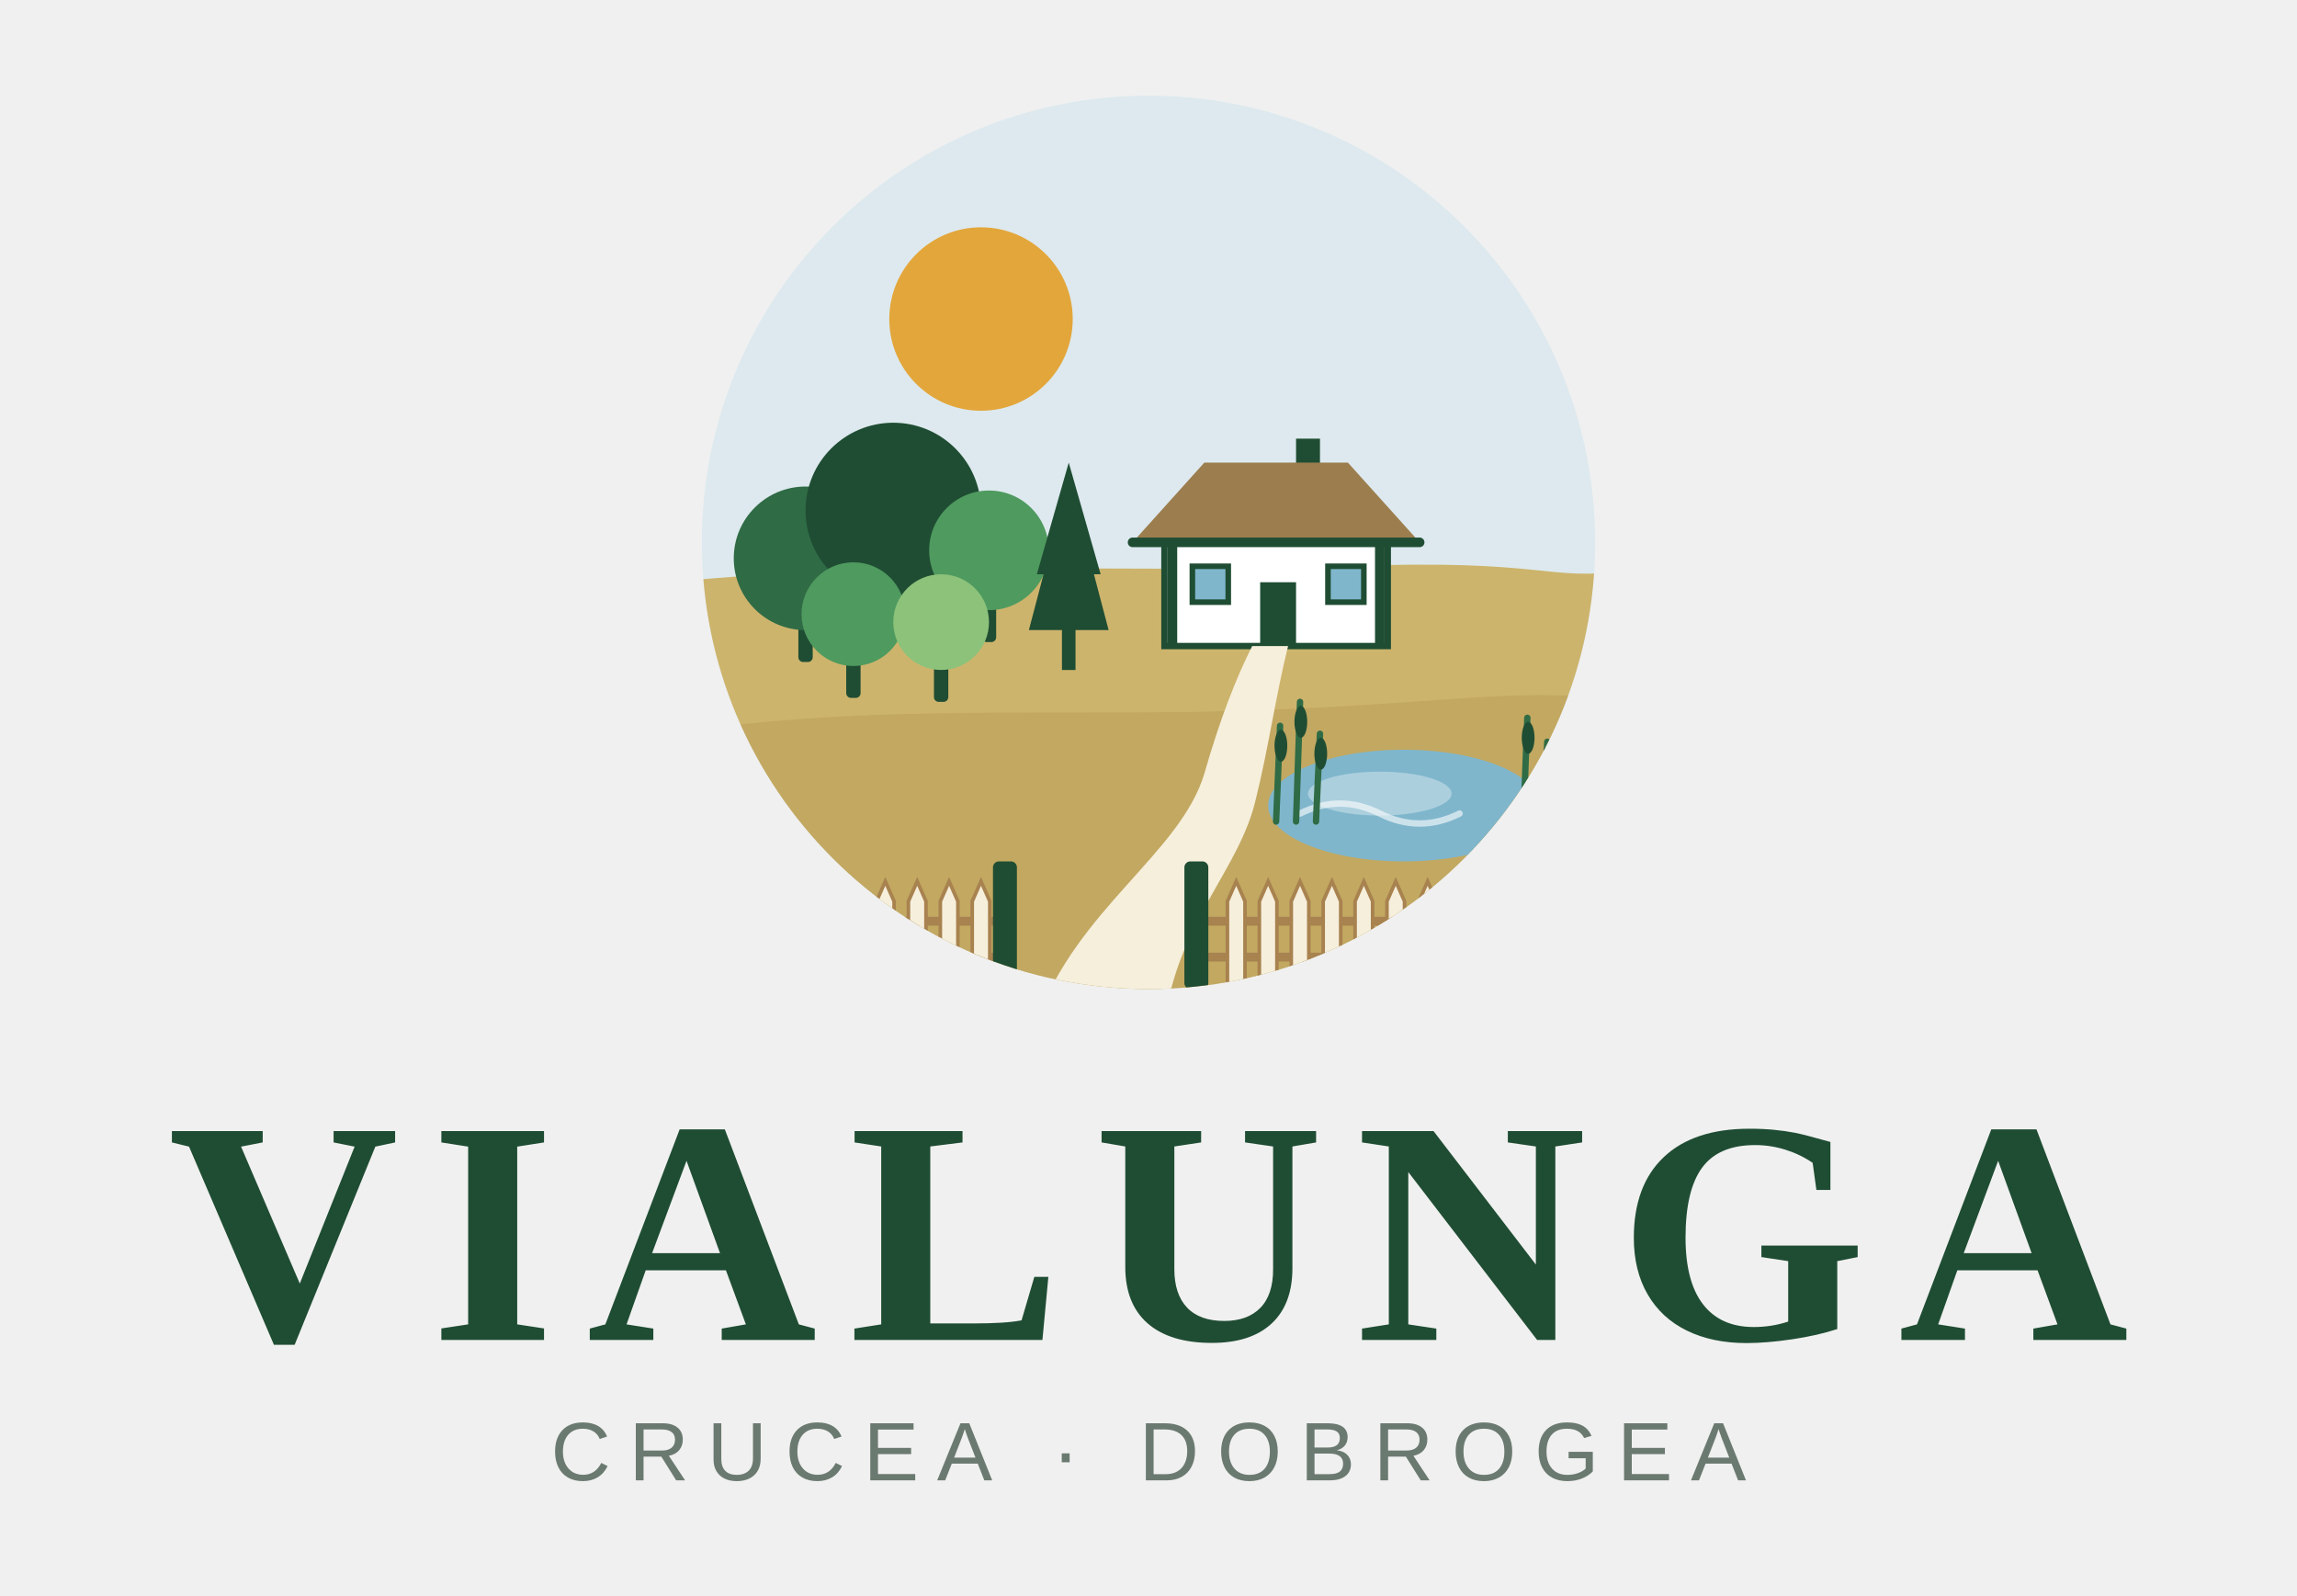
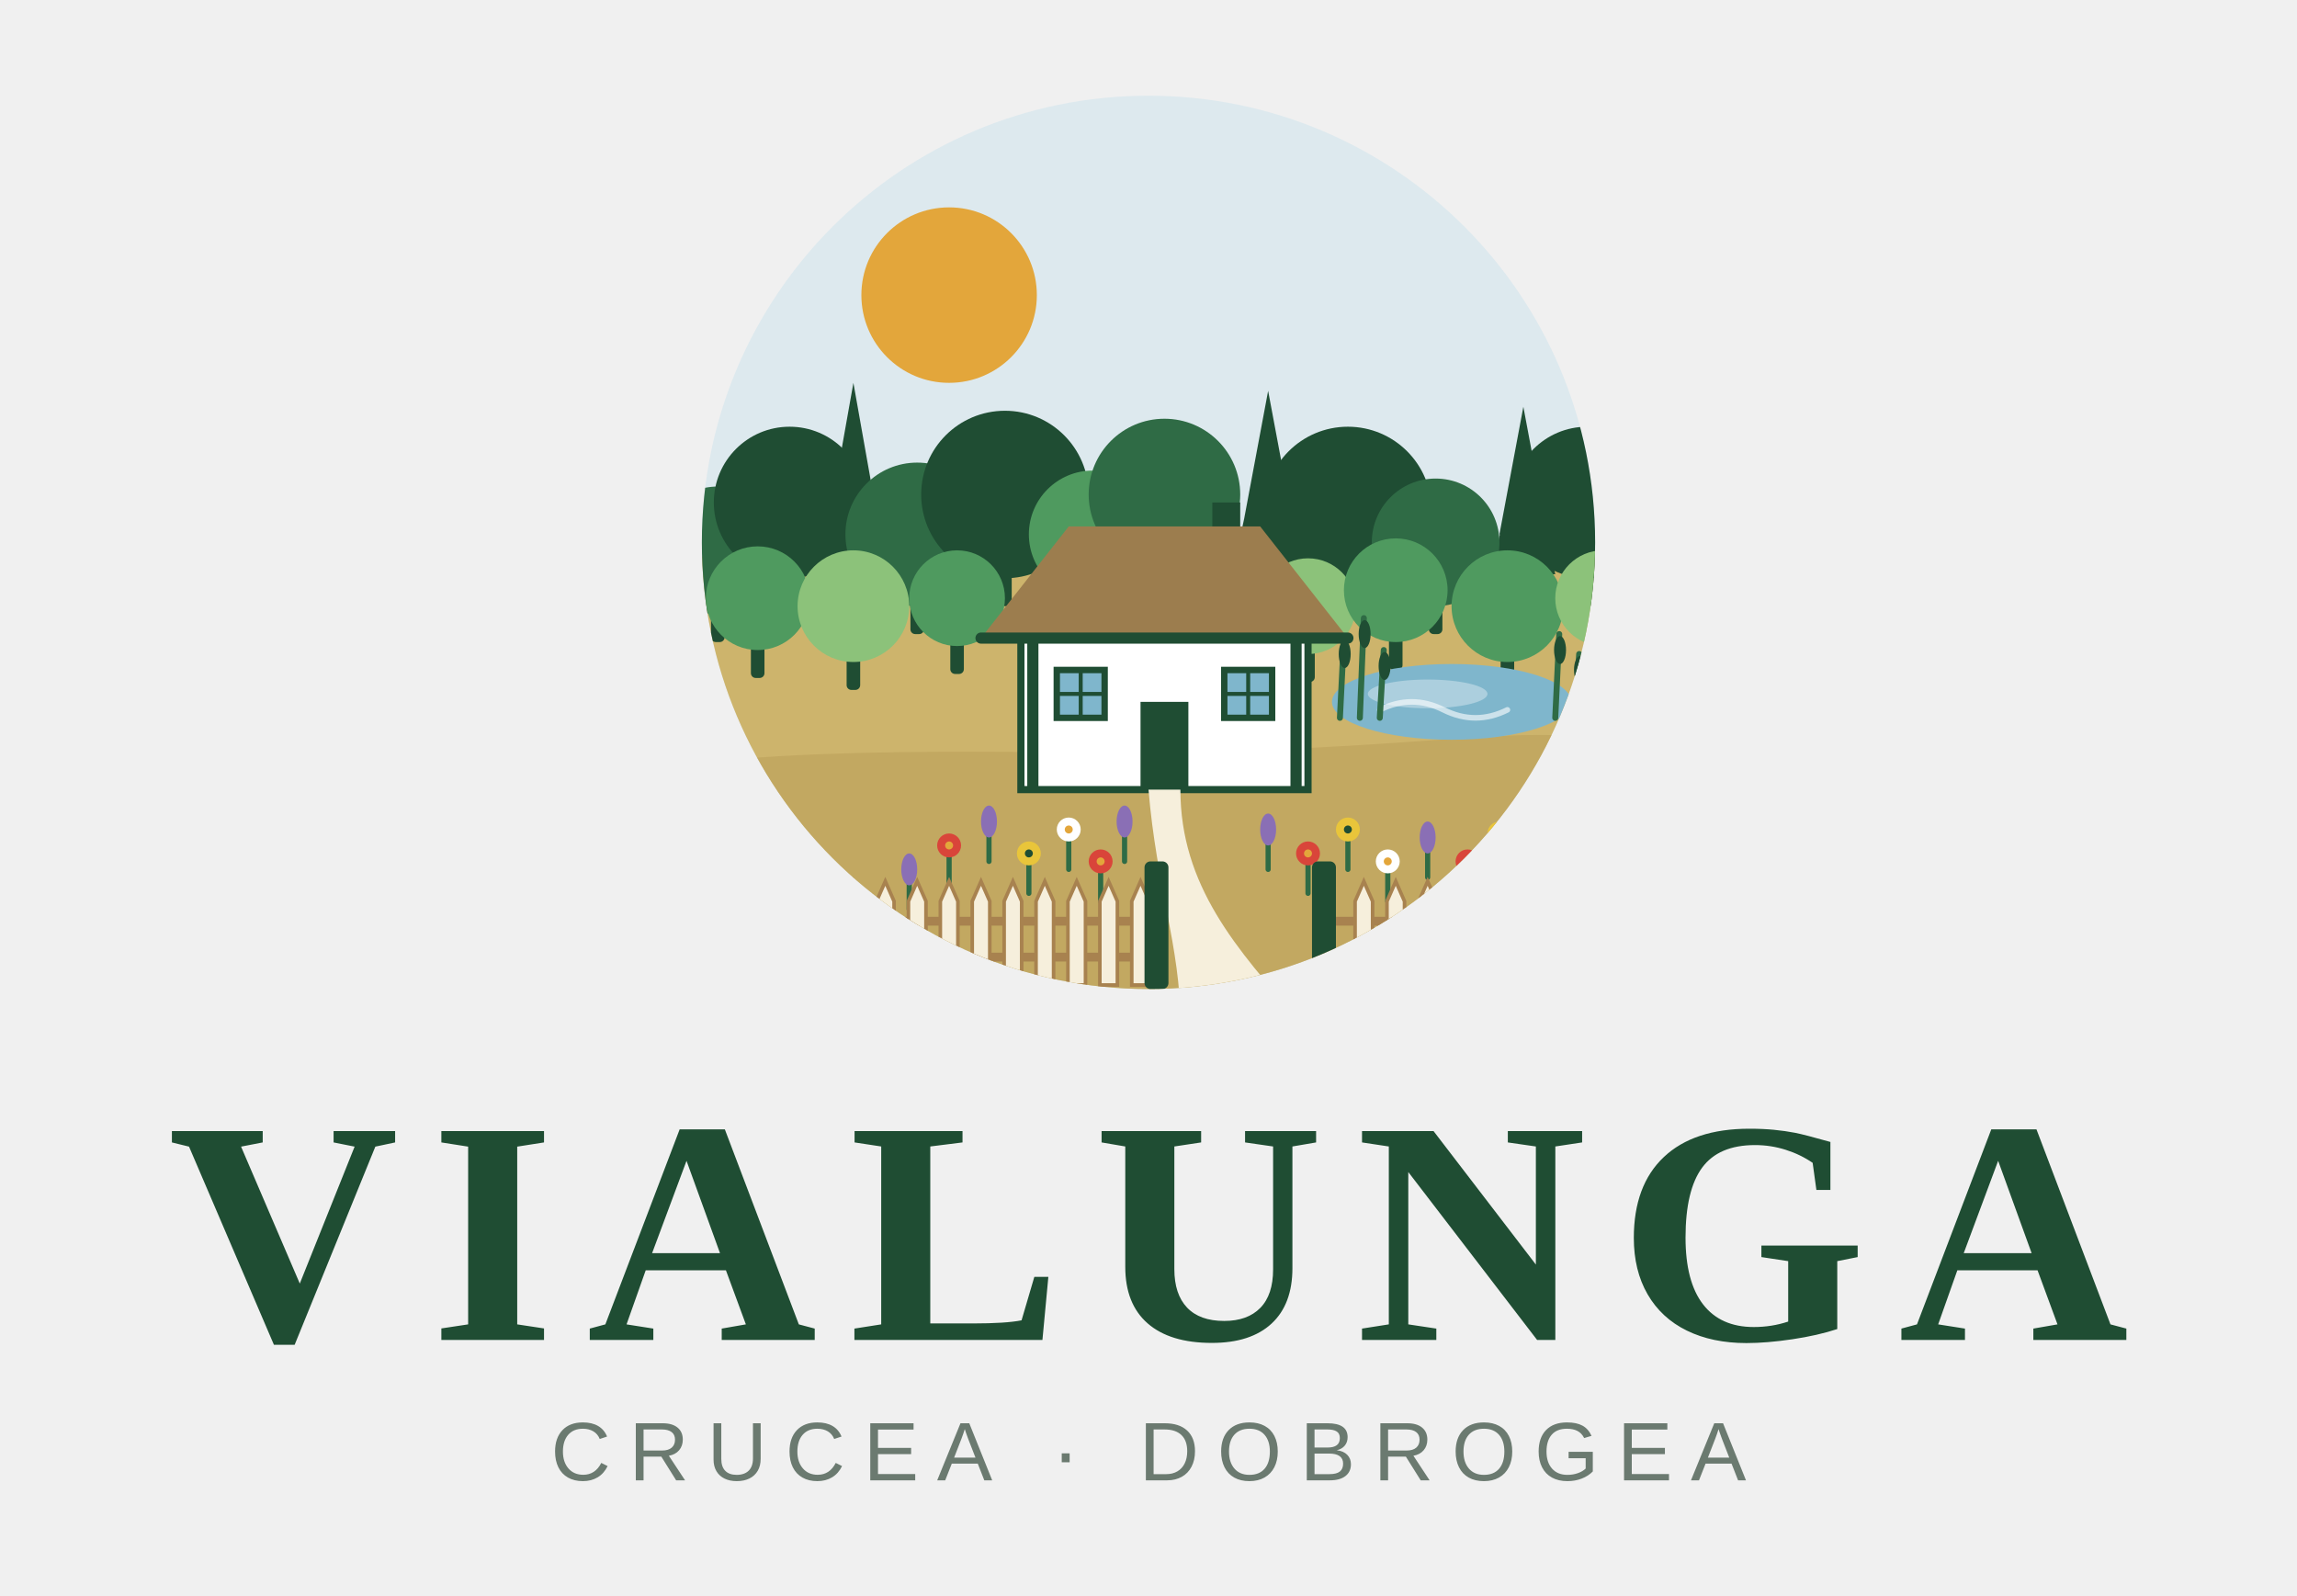
<svg xmlns="http://www.w3.org/2000/svg" viewBox="0 0 720 500" width="720" height="500">
  <g transform="translate(210.0 20) scale(1.25)">
    <defs>
      <clipPath id="disc">
        <circle cx="120" cy="120" r="112" />
      </clipPath>
    </defs>
    <circle cx="120" cy="120" r="112" fill="#dde9ee" />
    <g clip-path="url(#disc)">
-       <circle cx="78" cy="64" r="23" fill="#e3a63b" />
-       <path d="M0 130 C 60 124, 120 128, 170 126 S 220 130, 240 127 L240 240 L0 240 Z" fill="#cdb46c" />
-       <path d="M0 168 C 50 160, 100 164, 150 162 S 215 156, 240 160 L240 240 L0 240 Z" fill="#b89b55" opacity=".5" />
-       <rect x="157" y="94" width="6" height="12" fill="#1f4d33" />
-       <rect x="124" y="118" width="56" height="28" fill="#ffffff" stroke="#1f4d33" stroke-width="1.6" />
-       <path d="M116 120 L188 120 L170 100 L134 100 Z" fill="#9c7d4e" />
-       <path d="M116 120 L188 120" stroke="#1f4d33" stroke-width="2.4" stroke-linecap="round" />
-       <rect x="131" y="126" width="9" height="9" fill="#7fb6cc" stroke="#1f4d33" stroke-width="1.4" />
-       <rect x="165" y="126" width="9" height="9" fill="#7fb6cc" stroke="#1f4d33" stroke-width="1.4" />
-       <rect x="148" y="130" width="9" height="16" fill="#1f4d33" />
-       <rect x="124.8" y="120" width="2.4" height="26" fill="#1f4d33" />
-       <rect x="176.8" y="120" width="2.4" height="26" fill="#1f4d33" />
-       <ellipse cx="184" cy="186" rx="34" ry="14" fill="#7fb6cc" />
-       <ellipse cx="178" cy="183" rx="18" ry="5.5" fill="#ffffff" opacity=".35" />
-       <path d="M158 188 q 10 -5 20 0 t 20 0" fill="none" stroke="#ffffff" stroke-width="1.6" opacity=".6" stroke-linecap="round" />
-       <path d="M152 190 L153 166" stroke="#2f6b45" stroke-width="1.6" stroke-linecap="round" />
-       <ellipse cx="153.2" cy="171" rx="1.6" ry="4" fill="#1f4d33" />
-       <path d="M157 190 L158 160" stroke="#2f6b45" stroke-width="1.6" stroke-linecap="round" />
-       <ellipse cx="158.2" cy="165" rx="1.6" ry="4" fill="#1f4d33" />
-       <path d="M162 190 L163 168" stroke="#2f6b45" stroke-width="1.6" stroke-linecap="round" />
-       <ellipse cx="163.2" cy="173" rx="1.6" ry="4" fill="#1f4d33" />
-       <path d="M214 190 L215 164" stroke="#2f6b45" stroke-width="1.6" stroke-linecap="round" />
-       <ellipse cx="215.2" cy="169" rx="1.6" ry="4" fill="#1f4d33" />
-       <path d="M219 190 L220 170" stroke="#2f6b45" stroke-width="1.6" stroke-linecap="round" />
-       <ellipse cx="220.2" cy="175" rx="1.6" ry="4" fill="#1f4d33" />
-       <path d="M 92 240 C 102 212, 128 198, 134 178 C 138 164, 142 154, 146 146 L 155 146 C 152 158, 150 172, 147 184 C 143 202, 128 214, 124 240 Z" fill="#f6efdc" />
-       <rect x="32.2" y="136" width="3.6" height="14" rx="1.2" fill="#1f4d33" />
-       <circle cx="34" cy="124" r="18" fill="#2f6b45" />
-       <rect x="54.2" y="128" width="3.6" height="14" rx="1.2" fill="#1f4d33" />
-       <circle cx="56" cy="112" r="22" fill="#1f4d33" />
-       <rect x="78.2" y="131" width="3.6" height="14" rx="1.2" fill="#1f4d33" />
-       <circle cx="80" cy="122" r="15" fill="#4f9a5f" />
-       <rect x="44.2" y="145" width="3.6" height="14" rx="1.2" fill="#1f4d33" />
-       <circle cx="46" cy="138" r="13" fill="#4f9a5f" />
-       <rect x="66.2" y="146" width="3.6" height="14" rx="1.2" fill="#1f4d33" />
-       <circle cx="68" cy="140" r="12" fill="#8cc27a" />
-       <path d="M90 142 L100 104 L110 142 Z M92 128 L100 100 L108 128 Z" fill="#1f4d33" />
-       <rect x="98.3" y="140" width="3.4" height="12" fill="#1f4d33" />
-       <path d="M0 215 L84 215 M132 215 L240 215" stroke="#a8824f" stroke-width="2.2" />
-       <path d="M0 224 L84 224 M132 224 L240 224" stroke="#a8824f" stroke-width="2.2" />
+       <circle cx="70" cy="58" r="22" fill="#e3a63b" />
+       <path d="M0 124 C 60 120, 120 124, 170 122 S 220 126, 240 123 L240 240 L0 240 Z" fill="#cdb46c" />
+       <path d="M0 176 C 50 170, 100 174, 150 172 S 215 166, 240 170 L240 240 L0 240 Z" fill="#b89b55" opacity=".5" />
+       <path d="M37 128 L46 84 L55 128 Z M39.25 118 L46 80 L52.75 118 Z" fill="#1f4d33" />
+       <path d="M141 128 L150 86 L159 128 Z M143.25 118 L150 82 L156.75 118 Z" fill="#1f4d33" />
+       <path d="M206 128 L214 90 L222 128 Z M208.0 118 L214 86 L220.0 118 Z" fill="#1f4d33" />
+       <rect x="10.3" y="132" width="3.4" height="13" rx="1.2" fill="#1f4d33" />
+       <circle cx="12" cy="122" r="16" fill="#2f6b45" />
+       <rect x="28.3" y="123" width="3.4" height="13" rx="1.2" fill="#1f4d33" />
+       <circle cx="30" cy="110" r="19" fill="#1f4d33" />
+       <rect x="60.3" y="130" width="3.4" height="13" rx="1.2" fill="#1f4d33" />
+       <circle cx="62" cy="118" r="18" fill="#2f6b45" />
+       <rect x="82.3" y="123" width="3.4" height="13" rx="1.2" fill="#1f4d33" />
+       <circle cx="84" cy="108" r="21" fill="#1f4d33" />
+       <rect x="104.3" y="128" width="3.4" height="13" rx="1.2" fill="#1f4d33" />
+       <circle cx="106" cy="118" r="16" fill="#4f9a5f" />
+       <rect x="122.3" y="121" width="3.4" height="13" rx="1.2" fill="#1f4d33" />
+       <circle cx="124" cy="108" r="19" fill="#2f6b45" />
+       <rect x="168.3" y="127" width="3.4" height="13" rx="1.2" fill="#1f4d33" />
+       <circle cx="170" cy="112" r="21" fill="#1f4d33" />
+       <rect x="190.3" y="130" width="3.4" height="13" rx="1.2" fill="#1f4d33" />
+       <circle cx="192" cy="120" r="16" fill="#2f6b45" />
+       <rect x="228.3" y="123" width="3.4" height="13" rx="1.2" fill="#1f4d33" />
+       <circle cx="230" cy="110" r="19" fill="#1f4d33" />
+       <rect x="20.3" y="141" width="3.4" height="13" rx="1.2" fill="#1f4d33" />
+       <circle cx="22" cy="134" r="13" fill="#4f9a5f" />
+       <rect x="44.3" y="144" width="3.4" height="13" rx="1.2" fill="#1f4d33" />
+       <circle cx="46" cy="136" r="14" fill="#8cc27a" />
+       <rect x="70.3" y="140" width="3.4" height="13" rx="1.2" fill="#1f4d33" />
+       <circle cx="72" cy="134" r="12" fill="#4f9a5f" />
+       <rect x="138.3" y="139" width="3.4" height="13" rx="1.2" fill="#1f4d33" />
+       <circle cx="140" cy="132" r="13" fill="#4f9a5f" />
+       <rect x="158.3" y="142" width="3.4" height="13" rx="1.2" fill="#1f4d33" />
+       <circle cx="160" cy="136" r="12" fill="#8cc27a" />
+       <rect x="180.3" y="139" width="3.4" height="13" rx="1.2" fill="#1f4d33" />
+       <circle cx="182" cy="132" r="13" fill="#4f9a5f" />
+       <rect x="208.3" y="144" width="3.4" height="13" rx="1.2" fill="#1f4d33" />
+       <circle cx="210" cy="136" r="14" fill="#4f9a5f" />
+       <rect x="232.3" y="140" width="3.4" height="13" rx="1.2" fill="#1f4d33" />
+       <circle cx="234" cy="134" r="12" fill="#8cc27a" />
+       <ellipse cx="196" cy="160" rx="30" ry="9.5" fill="#7fb6cc" />
+       <ellipse cx="190" cy="158" rx="15" ry="3.6" fill="#ffffff" opacity=".35" />
+       <path d="M178 162 q 8 -4 16 0 t 16 0" fill="none" stroke="#ffffff" stroke-width="1.4" opacity=".6" stroke-linecap="round" />
+       <path d="M168 164 L169 144" stroke="#2f6b45" stroke-width="1.5" stroke-linecap="round" />
+       <ellipse cx="169.2" cy="148" rx="1.5" ry="3.5" fill="#1f4d33" />
+       <path d="M173 164 L174 139" stroke="#2f6b45" stroke-width="1.5" stroke-linecap="round" />
+       <ellipse cx="174.2" cy="143" rx="1.5" ry="3.5" fill="#1f4d33" />
+       <path d="M178 164 L179 147" stroke="#2f6b45" stroke-width="1.5" stroke-linecap="round" />
+       <ellipse cx="179.2" cy="151" rx="1.5" ry="3.5" fill="#1f4d33" />
+       <path d="M222 164 L223 143" stroke="#2f6b45" stroke-width="1.5" stroke-linecap="round" />
+       <ellipse cx="223.2" cy="147" rx="1.5" ry="3.5" fill="#1f4d33" />
+       <path d="M227 164 L228 148" stroke="#2f6b45" stroke-width="1.5" stroke-linecap="round" />
+       <ellipse cx="228.2" cy="152" rx="1.5" ry="3.5" fill="#1f4d33" />
+       <rect x="136" y="110" width="7" height="14" fill="#1f4d33" />
+       <rect x="88" y="142" width="72" height="40" fill="#ffffff" stroke="#1f4d33" stroke-width="1.8" />
+       <path d="M78 144 L170 144 L148 116 L100 116 Z" fill="#9c7d4e" />
+       <path d="M78 144 L170 144" stroke="#1f4d33" stroke-width="2.8" stroke-linecap="round" />
+       <rect x="97" y="152" width="12" height="12" fill="#7fb6cc" stroke="#1f4d33" stroke-width="1.6" />
+       <path d="M103 152 L103 164 M97 158 L109 158" stroke="#1f4d33" stroke-width="1" />
+       <rect x="139" y="152" width="12" height="12" fill="#7fb6cc" stroke="#1f4d33" stroke-width="1.6" />
+       <path d="M145 152 L145 164 M139 158 L151 158" stroke="#1f4d33" stroke-width="1" />
+       <rect x="118" y="160" width="12" height="22" fill="#1f4d33" />
+       <rect x="89.6" y="144" width="2.8" height="38" fill="#1f4d33" />
+       <rect x="155.6" y="144" width="2.8" height="38" fill="#1f4d33" />
+       <path d="M 128 240 C 128 222, 122 206, 120 182 L 128 182 C 128 206, 142 222, 158 240 Z" fill="#f6efdc" />
+       <path d="M70 206 L70 198" stroke="#2f6b45" stroke-width="1.3" stroke-linecap="round" />
+       <circle cx="70" cy="196" r="3" fill="#d9453a" />
+       <circle cx="70" cy="196" r="1" fill="#e3a63b" />
+       <path d="M80 200 L80 192" stroke="#2f6b45" stroke-width="1.3" stroke-linecap="round" />
+       <ellipse cx="80" cy="190" rx="2" ry="4" fill="#8a6fb5" />
+       <path d="M90 208 L90 200" stroke="#2f6b45" stroke-width="1.3" stroke-linecap="round" />
+       <circle cx="90" cy="198" r="3" fill="#e9c53a" />
+       <circle cx="90" cy="198" r="1" fill="#1f4d33" />
+       <path d="M100 202 L100 194" stroke="#2f6b45" stroke-width="1.3" stroke-linecap="round" />
+       <circle cx="100" cy="192" r="3" fill="#ffffff" />
+       <circle cx="100" cy="192" r="1" fill="#e3a63b" />
+       <path d="M108 210 L108 202" stroke="#2f6b45" stroke-width="1.3" stroke-linecap="round" />
+       <circle cx="108" cy="200" r="3" fill="#d9453a" />
+       <circle cx="108" cy="200" r="1" fill="#e3a63b" />
+       <path d="M60 212 L60 204" stroke="#2f6b45" stroke-width="1.3" stroke-linecap="round" />
+       <ellipse cx="60" cy="202" rx="2" ry="4" fill="#8a6fb5" />
+       <path d="M114 200 L114 192" stroke="#2f6b45" stroke-width="1.3" stroke-linecap="round" />
+       <ellipse cx="114" cy="190" rx="2" ry="4" fill="#8a6fb5" />
+       <path d="M150 202 L150 194" stroke="#2f6b45" stroke-width="1.3" stroke-linecap="round" />
+       <ellipse cx="150" cy="192" rx="2" ry="4" fill="#8a6fb5" />
+       <path d="M160 208 L160 200" stroke="#2f6b45" stroke-width="1.3" stroke-linecap="round" />
+       <circle cx="160" cy="198" r="3" fill="#d9453a" />
+       <circle cx="160" cy="198" r="1" fill="#e3a63b" />
+       <path d="M170 202 L170 194" stroke="#2f6b45" stroke-width="1.3" stroke-linecap="round" />
+       <circle cx="170" cy="192" r="3" fill="#e9c53a" />
+       <circle cx="170" cy="192" r="1" fill="#1f4d33" />
+       <path d="M180 210 L180 202" stroke="#2f6b45" stroke-width="1.3" stroke-linecap="round" />
+       <circle cx="180" cy="200" r="3" fill="#ffffff" />
+       <circle cx="180" cy="200" r="1" fill="#e3a63b" />
+       <path d="M190 204 L190 196" stroke="#2f6b45" stroke-width="1.3" stroke-linecap="round" />
+       <ellipse cx="190" cy="194" rx="2" ry="4" fill="#8a6fb5" />
+       <path d="M200 210 L200 202" stroke="#2f6b45" stroke-width="1.3" stroke-linecap="round" />
+       <circle cx="200" cy="200" r="3" fill="#d9453a" />
+       <circle cx="200" cy="200" r="1" fill="#e3a63b" />
+       <path d="M208 203 L208 195" stroke="#2f6b45" stroke-width="1.3" stroke-linecap="round" />
+       <circle cx="208" cy="193" r="3" fill="#e9c53a" />
+       <circle cx="208" cy="193" r="1" fill="#1f4d33" />
+       <path d="M0 215 L122 215 M164 215 L240 215" stroke="#a8824f" stroke-width="2.2" />
+       <path d="M0 224 L122 224 M164 224 L240 224" stroke="#a8824f" stroke-width="2.2" />
      <path d="M3.8 210 L6 205 L8.2 210 L8.2 231 L3.8 231 Z" fill="#f6efdc" stroke="#a8824f" stroke-width="0.9" />
      <path d="M11.8 210 L14 205 L16.2 210 L16.2 231 L11.8 231 Z" fill="#f6efdc" stroke="#a8824f" stroke-width="0.9" />
      <path d="M19.8 210 L22 205 L24.2 210 L24.2 231 L19.8 231 Z" fill="#f6efdc" stroke="#a8824f" stroke-width="0.9" />
      <path d="M27.8 210 L30 205 L32.2 210 L32.2 231 L27.8 231 Z" fill="#f6efdc" stroke="#a8824f" stroke-width="0.9" />
      <path d="M35.8 210 L38 205 L40.2 210 L40.2 231 L35.8 231 Z" fill="#f6efdc" stroke="#a8824f" stroke-width="0.9" />
      <path d="M43.8 210 L46 205 L48.2 210 L48.2 231 L43.8 231 Z" fill="#f6efdc" stroke="#a8824f" stroke-width="0.9" />
      <path d="M51.8 210 L54 205 L56.2 210 L56.2 231 L51.8 231 Z" fill="#f6efdc" stroke="#a8824f" stroke-width="0.9" />
      <path d="M59.8 210 L62 205 L64.2 210 L64.2 231 L59.8 231 Z" fill="#f6efdc" stroke="#a8824f" stroke-width="0.9" />
      <path d="M67.8 210 L70 205 L72.2 210 L72.2 231 L67.8 231 Z" fill="#f6efdc" stroke="#a8824f" stroke-width="0.9" />
      <path d="M75.8 210 L78 205 L80.2 210 L80.2 231 L75.8 231 Z" fill="#f6efdc" stroke="#a8824f" stroke-width="0.9" />
-       <path d="M139.8 210 L142 205 L144.2 210 L144.2 231 L139.8 231 Z" fill="#f6efdc" stroke="#a8824f" stroke-width="0.9" />
-       <path d="M147.8 210 L150 205 L152.2 210 L152.2 231 L147.8 231 Z" fill="#f6efdc" stroke="#a8824f" stroke-width="0.9" />
-       <path d="M155.8 210 L158 205 L160.2 210 L160.2 231 L155.8 231 Z" fill="#f6efdc" stroke="#a8824f" stroke-width="0.9" />
-       <path d="M163.8 210 L166 205 L168.2 210 L168.2 231 L163.8 231 Z" fill="#f6efdc" stroke="#a8824f" stroke-width="0.9" />
+       <path d="M83.8 210 L86 205 L88.2 210 L88.2 231 L83.8 231 Z" fill="#f6efdc" stroke="#a8824f" stroke-width="0.9" />
+       <path d="M91.8 210 L94 205 L96.2 210 L96.2 231 L91.8 231 Z" fill="#f6efdc" stroke="#a8824f" stroke-width="0.9" />
+       <path d="M99.8 210 L102 205 L104.2 210 L104.2 231 L99.8 231 Z" fill="#f6efdc" stroke="#a8824f" stroke-width="0.9" />
+       <path d="M107.8 210 L110 205 L112.2 210 L112.2 231 L107.8 231 Z" fill="#f6efdc" stroke="#a8824f" stroke-width="0.9" />
+       <path d="M115.8 210 L118 205 L120.2 210 L120.2 231 L115.8 231 Z" fill="#f6efdc" stroke="#a8824f" stroke-width="0.9" />
      <path d="M171.8 210 L174 205 L176.2 210 L176.2 231 L171.8 231 Z" fill="#f6efdc" stroke="#a8824f" stroke-width="0.9" />
      <path d="M179.8 210 L182 205 L184.2 210 L184.2 231 L179.8 231 Z" fill="#f6efdc" stroke="#a8824f" stroke-width="0.9" />
      <path d="M187.8 210 L190 205 L192.2 210 L192.2 231 L187.8 231 Z" fill="#f6efdc" stroke="#a8824f" stroke-width="0.9" />
      <path d="M195.8 210 L198 205 L200.2 210 L200.2 231 L195.8 231 Z" fill="#f6efdc" stroke="#a8824f" stroke-width="0.9" />
      <path d="M203.8 210 L206 205 L208.2 210 L208.2 231 L203.8 231 Z" fill="#f6efdc" stroke="#a8824f" stroke-width="0.9" />
      <path d="M211.8 210 L214 205 L216.2 210 L216.2 231 L211.8 231 Z" fill="#f6efdc" stroke="#a8824f" stroke-width="0.9" />
      <path d="M219.8 210 L222 205 L224.2 210 L224.2 231 L219.8 231 Z" fill="#f6efdc" stroke="#a8824f" stroke-width="0.9" />
      <path d="M227.8 210 L230 205 L232.2 210 L232.2 231 L227.8 231 Z" fill="#f6efdc" stroke="#a8824f" stroke-width="0.9" />
      <path d="M235.8 210 L238 205 L240.2 210 L240.2 231 L235.8 231 Z" fill="#f6efdc" stroke="#a8824f" stroke-width="0.9" />
-       <rect x="81" y="200" width="6" height="32" rx="1.5" fill="#1f4d33" />
-       <rect x="129" y="200" width="6" height="32" rx="1.5" fill="#1f4d33" />
+       <rect x="119" y="200" width="6" height="32" rx="1.5" fill="#1f4d33" />
+       <rect x="161" y="200" width="6" height="32" rx="1.5" fill="#1f4d33" />
    </g>
  </g>
  <g transform="translate(52.75879 420) scale(1.0)">
    <path d="M71.094 -65.479V-61.914L64.893 -60.596L39.6 1.514H33.105L6.494 -60.596L1.123 -61.914V-65.479H29.59V-61.914L22.803 -60.596L41.211 -17.676L58.398 -60.596L51.807 -61.914V-65.479Z M109.365 -4.883 117.764 -3.613V0.0H85.586V-3.613L93.984 -4.883V-60.596L85.586 -61.914V-65.479H117.764V-61.914L109.365 -60.596Z M152.031 -3.564V0.0H132.109V-3.564L136.992 -4.883L160.283 -66.016H174.443L197.637 -4.883L202.617 -3.564V0.0H173.467V-3.564L181.035 -4.883L174.785 -21.826H149.639L143.633 -4.883ZM162.432 -56.152 151.641 -27.197H172.93Z M248.945 -61.914 238.838 -60.645V-5.176H252.168Q262.568 -5.176 267.451 -6.152L271.455 -19.775H275.85L273.994 0.0H215.059V-3.564L223.457 -4.883V-60.645L215.107 -61.914V-65.479H248.945Z M330.967 -5.957Q338.291 -5.957 342.295 -10.059Q346.299 -14.16 346.299 -22.119V-60.645L337.51 -61.914V-65.479H359.775V-61.914L352.354 -60.645V-22.51Q352.354 -11.182 345.811 -5.127Q339.268 0.928 327.109 0.928Q313.975 0.928 306.968 -5.2Q299.961 -11.328 299.961 -22.9V-60.645L292.539 -61.914V-65.479H323.74V-61.914L315.342 -60.645V-22.217Q315.342 -14.355 319.321 -10.156Q323.301 -5.957 330.967 -5.957Z M428.662 -60.645 419.873 -61.914V-65.479H443.164V-61.914L434.766 -60.645V0.0H429.053L388.672 -52.637V-4.883L397.461 -3.564V0.0H374.17V-3.564L382.568 -4.883V-60.645L374.17 -61.914V-65.479H396.582L428.662 -23.633Z M523.135 -3.418Q517.08 -1.416 509.072 -0.22Q501.064 0.977 494.668 0.977Q483.975 0.977 475.991 -2.93Q468.008 -6.836 463.687 -14.307Q459.365 -21.777 459.365 -31.982Q459.365 -48.438 468.765 -57.324Q478.164 -66.211 495.596 -66.211Q499.844 -66.211 503.335 -65.869Q506.826 -65.527 509.854 -64.941Q512.881 -64.355 520.986 -62.061V-47.021H516.592L515.42 -55.518Q511.562 -58.154 506.924 -59.619Q502.285 -61.084 497.354 -61.084Q485.977 -61.084 480.776 -54.004Q475.576 -46.924 475.576 -32.08Q475.576 -18.262 481.069 -11.157Q486.562 -4.053 496.963 -4.053Q502.627 -4.053 507.754 -5.762V-24.707L499.355 -25.977V-29.59H529.531V-25.977L523.135 -24.707Z M563.164 -3.564V0.0H543.242V-3.564L548.125 -4.883L571.416 -66.016H585.576L608.77 -4.883L613.75 -3.564V0.0H584.6V-3.564L592.168 -4.883L585.918 -21.826H560.771L554.766 -4.883ZM573.564 -56.152 562.773 -27.197H584.062Z" fill="#1f4d33" />
    <path transform="translate(119.9094 44)" d="M10.055 -16.174Q7.084 -16.174 5.434 -14.263Q3.783 -12.353 3.783 -9.026Q3.783 -5.738 5.503 -3.739Q7.224 -1.739 10.156 -1.739Q13.914 -1.739 15.806 -5.459L17.786 -4.469Q16.682 -2.158 14.682 -0.952Q12.683 0.254 10.042 0.254Q7.338 0.254 5.364 -0.87Q3.39 -1.993 2.355 -4.082Q1.32 -6.17 1.32 -9.026Q1.32 -13.305 3.631 -15.729Q5.941 -18.154 10.029 -18.154Q12.886 -18.154 14.803 -17.037Q16.72 -15.92 17.621 -13.724L15.323 -12.962Q14.701 -14.523 13.324 -15.349Q11.946 -16.174 10.055 -16.174Z M39.274 0.0 34.627 -7.427H29.054V0.0H26.629V-17.888H35.046Q38.068 -17.888 39.712 -16.536Q41.356 -15.184 41.356 -12.771Q41.356 -10.778 40.194 -9.42Q39.032 -8.062 36.989 -7.706L42.067 0.0ZM38.918 -12.746Q38.918 -14.308 37.858 -15.126Q36.798 -15.945 34.805 -15.945H29.054V-9.344H34.907Q36.824 -9.344 37.871 -10.239Q38.918 -11.134 38.918 -12.746Z M58.273 0.254Q56.077 0.254 54.439 -0.546Q52.801 -1.346 51.9 -2.869Q50.999 -4.393 50.999 -6.5V-17.888H53.423V-6.703Q53.423 -4.253 54.668 -2.983Q55.912 -1.714 58.26 -1.714Q60.672 -1.714 62.012 -3.028Q63.351 -4.342 63.351 -6.868V-17.888H65.763V-6.729Q65.763 -4.558 64.843 -2.983Q63.922 -1.409 62.24 -0.578Q60.558 0.254 58.273 0.254Z M83.544 -16.174Q80.573 -16.174 78.923 -14.263Q77.272 -12.353 77.272 -9.026Q77.272 -5.738 78.993 -3.739Q80.713 -1.739 83.645 -1.739Q87.403 -1.739 89.295 -5.459L91.275 -4.469Q90.171 -2.158 88.171 -0.952Q86.172 0.254 83.531 0.254Q80.827 0.254 78.853 -0.87Q76.879 -1.993 75.844 -4.082Q74.809 -6.17 74.809 -9.026Q74.809 -13.305 77.12 -15.729Q79.431 -18.154 83.518 -18.154Q86.375 -18.154 88.292 -17.037Q90.209 -15.92 91.11 -13.724L88.812 -12.962Q88.19 -14.523 86.813 -15.349Q85.435 -16.174 83.544 -16.174Z M100.118 0.0V-17.888H113.69V-15.907H102.543V-10.169H112.928V-8.214H102.543V-1.98H114.21V0.0Z M135.863 0.0 133.819 -5.23H125.668L123.612 0.0H121.098L128.398 -17.888H131.153L138.338 0.0ZM129.744 -16.06 129.629 -15.704Q129.312 -14.65 128.69 -13.0L126.405 -7.122H133.095L130.797 -13.025Q130.442 -13.901 130.086 -15.006Z M160.138 -5.662V-8.455H162.613V-5.662Z M201.907 -9.128Q201.907 -6.36 200.828 -4.285Q199.749 -2.209 197.768 -1.104Q195.788 0.0 193.198 0.0H186.507V-17.888H192.423Q196.968 -17.888 199.438 -15.609Q201.907 -13.33 201.907 -9.128ZM199.469 -9.128Q199.469 -12.454 197.647 -14.2Q195.826 -15.945 192.373 -15.945H188.932V-1.942H192.918Q194.886 -1.942 196.378 -2.806Q197.87 -3.669 198.669 -5.294Q199.469 -6.919 199.469 -9.128Z M227.85 -9.026Q227.85 -6.221 226.778 -4.113Q225.705 -2.006 223.699 -0.876Q221.693 0.254 218.964 0.254Q216.209 0.254 214.209 -0.863Q212.21 -1.98 211.156 -4.094Q210.102 -6.208 210.102 -9.026Q210.102 -13.317 212.451 -15.736Q214.8 -18.154 218.989 -18.154Q221.719 -18.154 223.724 -17.069Q225.73 -15.983 226.79 -13.914Q227.85 -11.845 227.85 -9.026ZM225.375 -9.026Q225.375 -12.365 223.705 -14.27Q222.036 -16.174 218.989 -16.174Q215.917 -16.174 214.241 -14.295Q212.565 -12.416 212.565 -9.026Q212.565 -5.662 214.26 -3.688Q215.955 -1.714 218.964 -1.714Q222.061 -1.714 223.718 -3.625Q225.375 -5.535 225.375 -9.026Z M250.785 -5.04Q250.785 -2.653 249.046 -1.327Q247.307 0.0 244.209 0.0H236.947V-17.888H243.447Q249.744 -17.888 249.744 -13.546Q249.744 -11.959 248.856 -10.88Q247.967 -9.801 246.342 -9.433Q248.475 -9.179 249.63 -8.004Q250.785 -6.83 250.785 -5.04ZM247.307 -13.254Q247.307 -14.701 246.316 -15.323Q245.326 -15.945 243.447 -15.945H239.372V-10.283H243.447Q245.39 -10.283 246.348 -11.013Q247.307 -11.743 247.307 -13.254ZM248.335 -5.23Q248.335 -8.392 243.892 -8.392H239.372V-1.942H244.082Q246.304 -1.942 247.319 -2.768Q248.335 -3.593 248.335 -5.23Z M272.654 0.0 268.007 -7.427H262.434V0.0H260.009V-17.888H268.426Q271.448 -17.888 273.092 -16.536Q274.736 -15.184 274.736 -12.771Q274.736 -10.778 273.574 -9.42Q272.412 -8.062 270.369 -7.706L275.447 0.0ZM272.298 -12.746Q272.298 -14.308 271.238 -15.126Q270.178 -15.945 268.185 -15.945H262.434V-9.344H268.286Q270.203 -9.344 271.251 -10.239Q272.298 -11.134 272.298 -12.746Z M301.352 -9.026Q301.352 -6.221 300.279 -4.113Q299.207 -2.006 297.201 -0.876Q295.195 0.254 292.465 0.254Q289.711 0.254 287.711 -0.863Q285.712 -1.98 284.658 -4.094Q283.604 -6.208 283.604 -9.026Q283.604 -13.317 285.953 -15.736Q288.301 -18.154 292.491 -18.154Q295.22 -18.154 297.226 -17.069Q299.232 -15.983 300.292 -13.914Q301.352 -11.845 301.352 -9.026ZM298.877 -9.026Q298.877 -12.365 297.207 -14.27Q295.538 -16.174 292.491 -16.174Q289.419 -16.174 287.743 -14.295Q286.067 -12.416 286.067 -9.026Q286.067 -5.662 287.762 -3.688Q289.457 -1.714 292.465 -1.714Q295.563 -1.714 297.22 -3.625Q298.877 -5.535 298.877 -9.026Z M309.624 -9.026Q309.624 -13.381 311.96 -15.768Q314.296 -18.154 318.523 -18.154Q321.494 -18.154 323.348 -17.151Q325.201 -16.148 326.204 -13.939L323.893 -13.254Q323.132 -14.777 321.792 -15.476Q320.453 -16.174 318.46 -16.174Q315.362 -16.174 313.725 -14.301Q312.087 -12.429 312.087 -9.026Q312.087 -5.637 313.826 -3.675Q315.565 -1.714 318.638 -1.714Q320.39 -1.714 321.907 -2.247Q323.424 -2.78 324.363 -3.694V-6.919H319.018V-8.95H326.598V-2.78Q325.176 -1.333 323.113 -0.54Q321.05 0.254 318.638 0.254Q315.832 0.254 313.801 -0.863Q311.769 -1.98 310.697 -4.082Q309.624 -6.183 309.624 -9.026Z M336.393 0.0V-17.888H349.964V-15.907H338.818V-10.169H349.202V-8.214H338.818V-1.98H350.485V0.0Z M372.137 0.0 370.093 -5.23H361.943L359.886 0.0H357.373L364.672 -17.888H367.427L374.613 0.0ZM366.018 -16.06 365.904 -15.704Q365.586 -14.65 364.964 -13.0L362.679 -7.122H369.37L367.072 -13.025Q366.716 -13.901 366.361 -15.006Z" fill="#6b7a70" />
  </g>
</svg>
